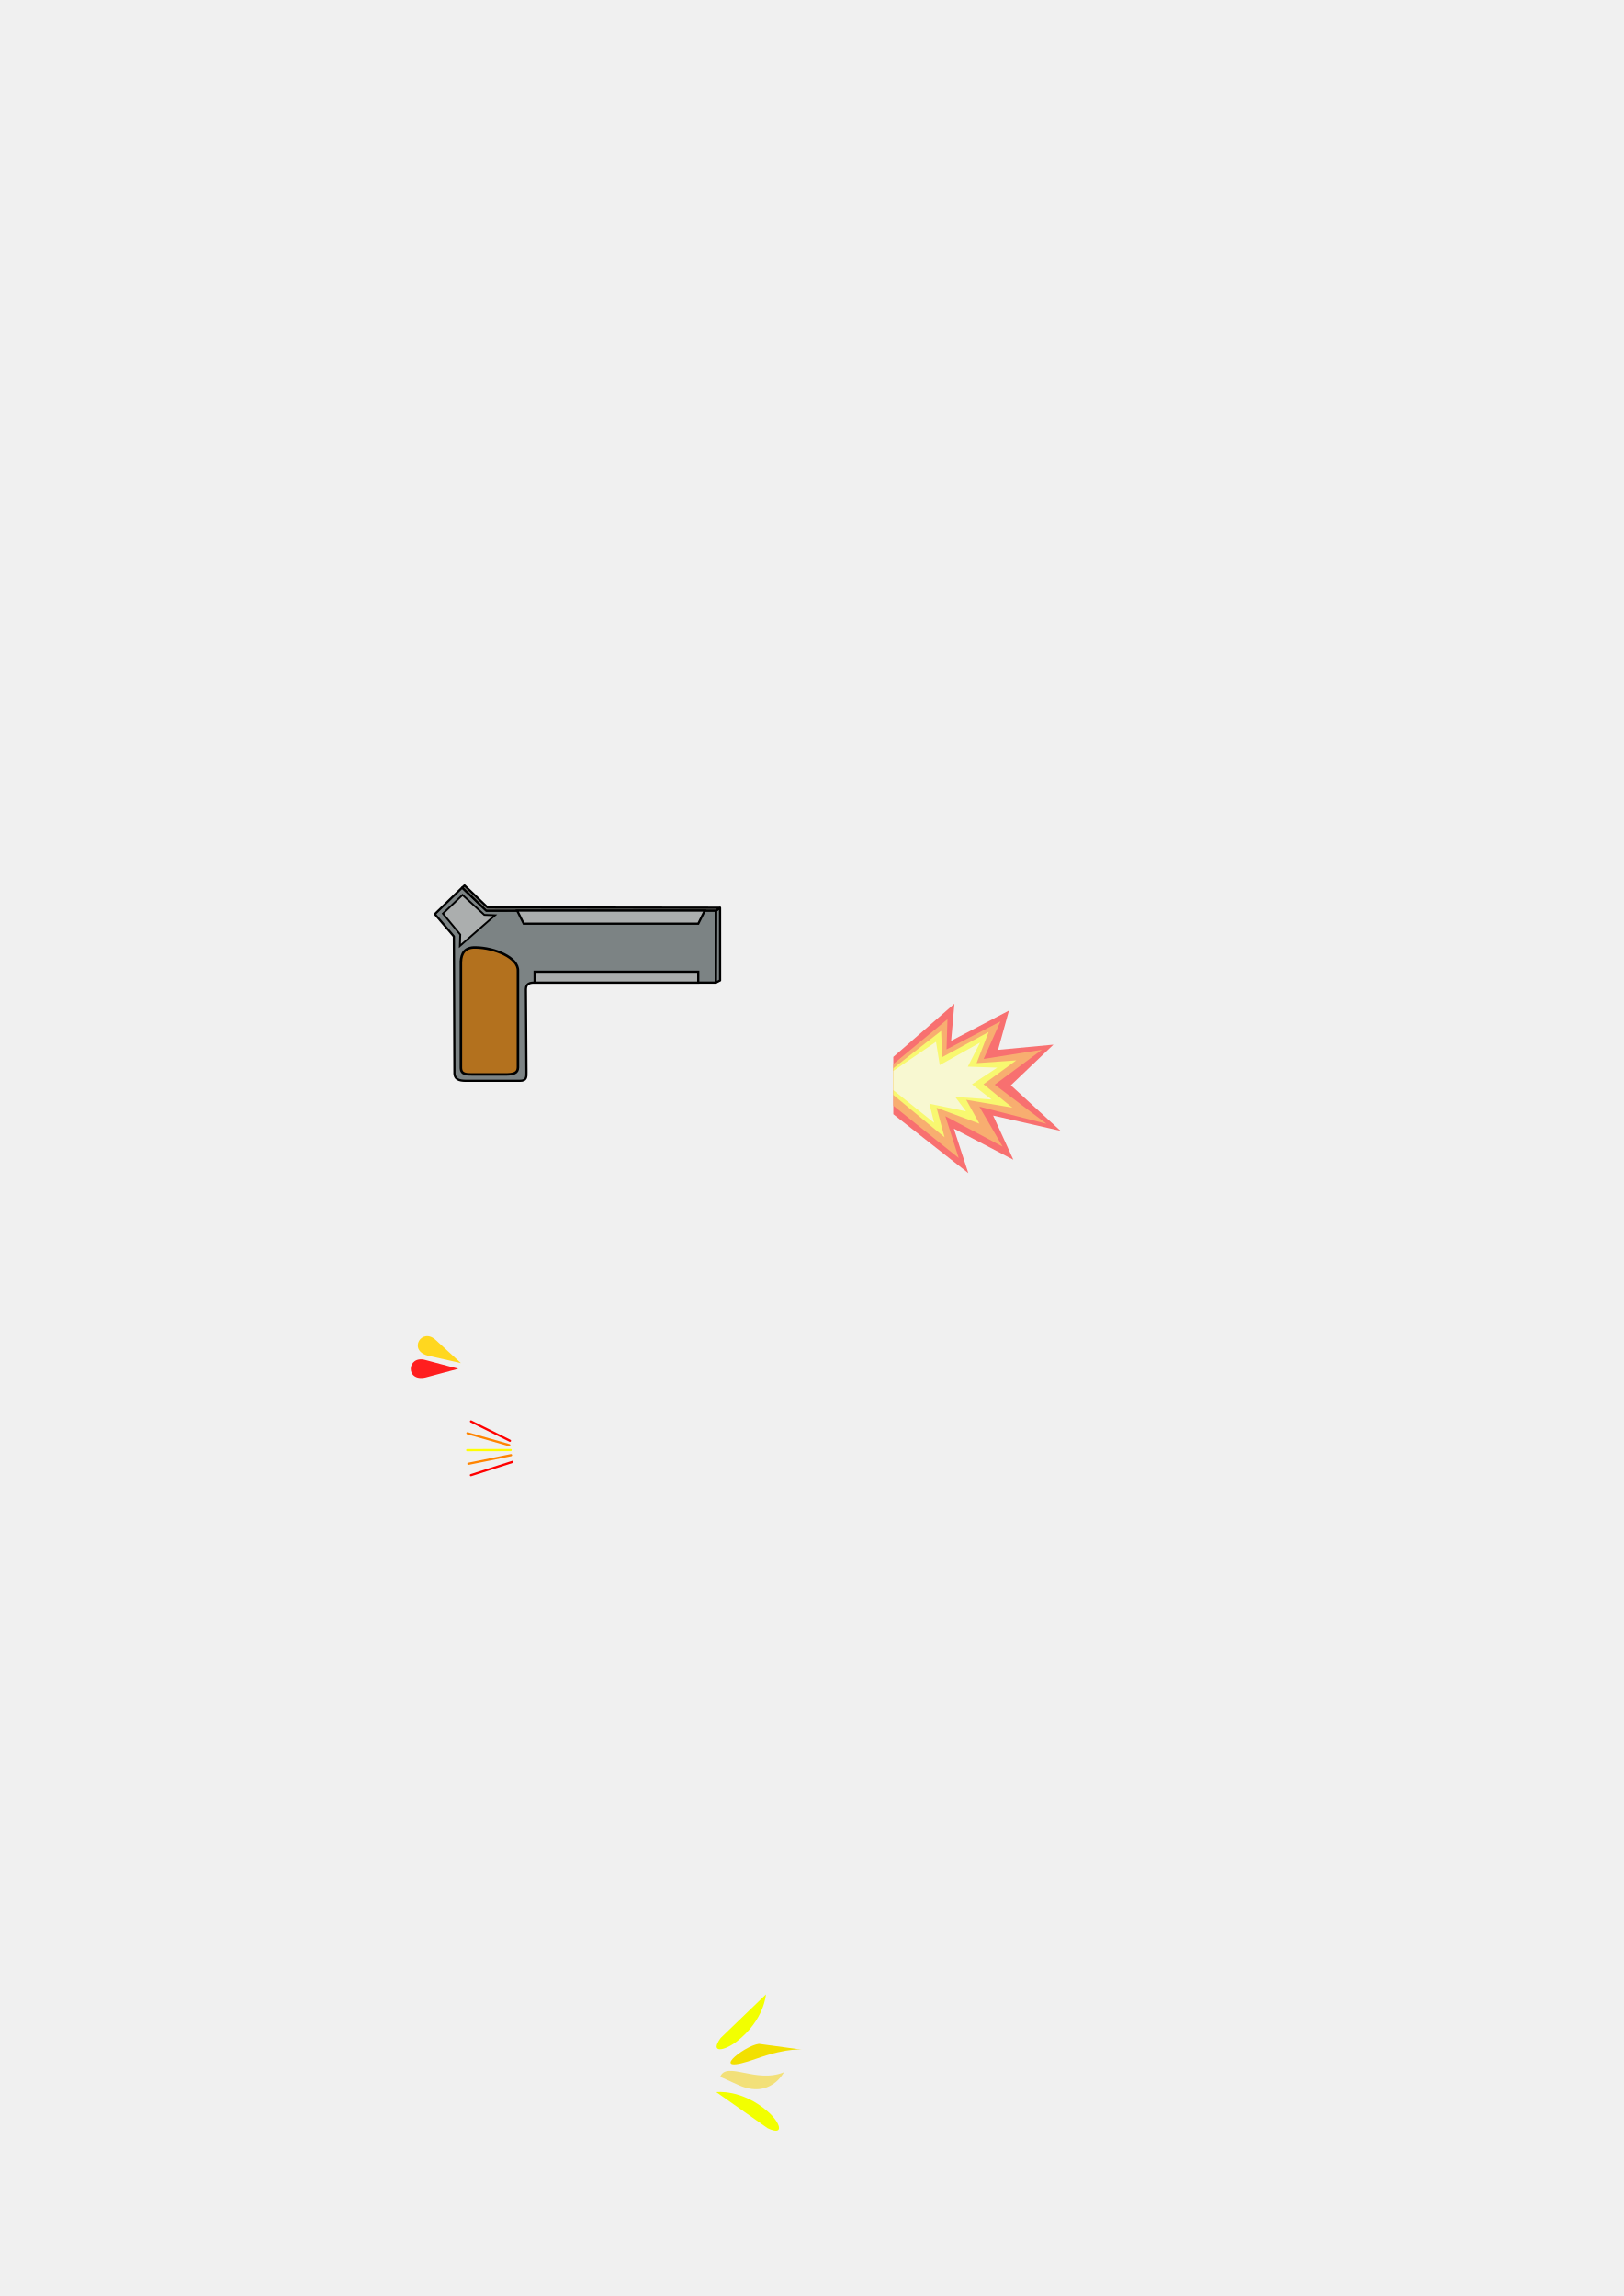
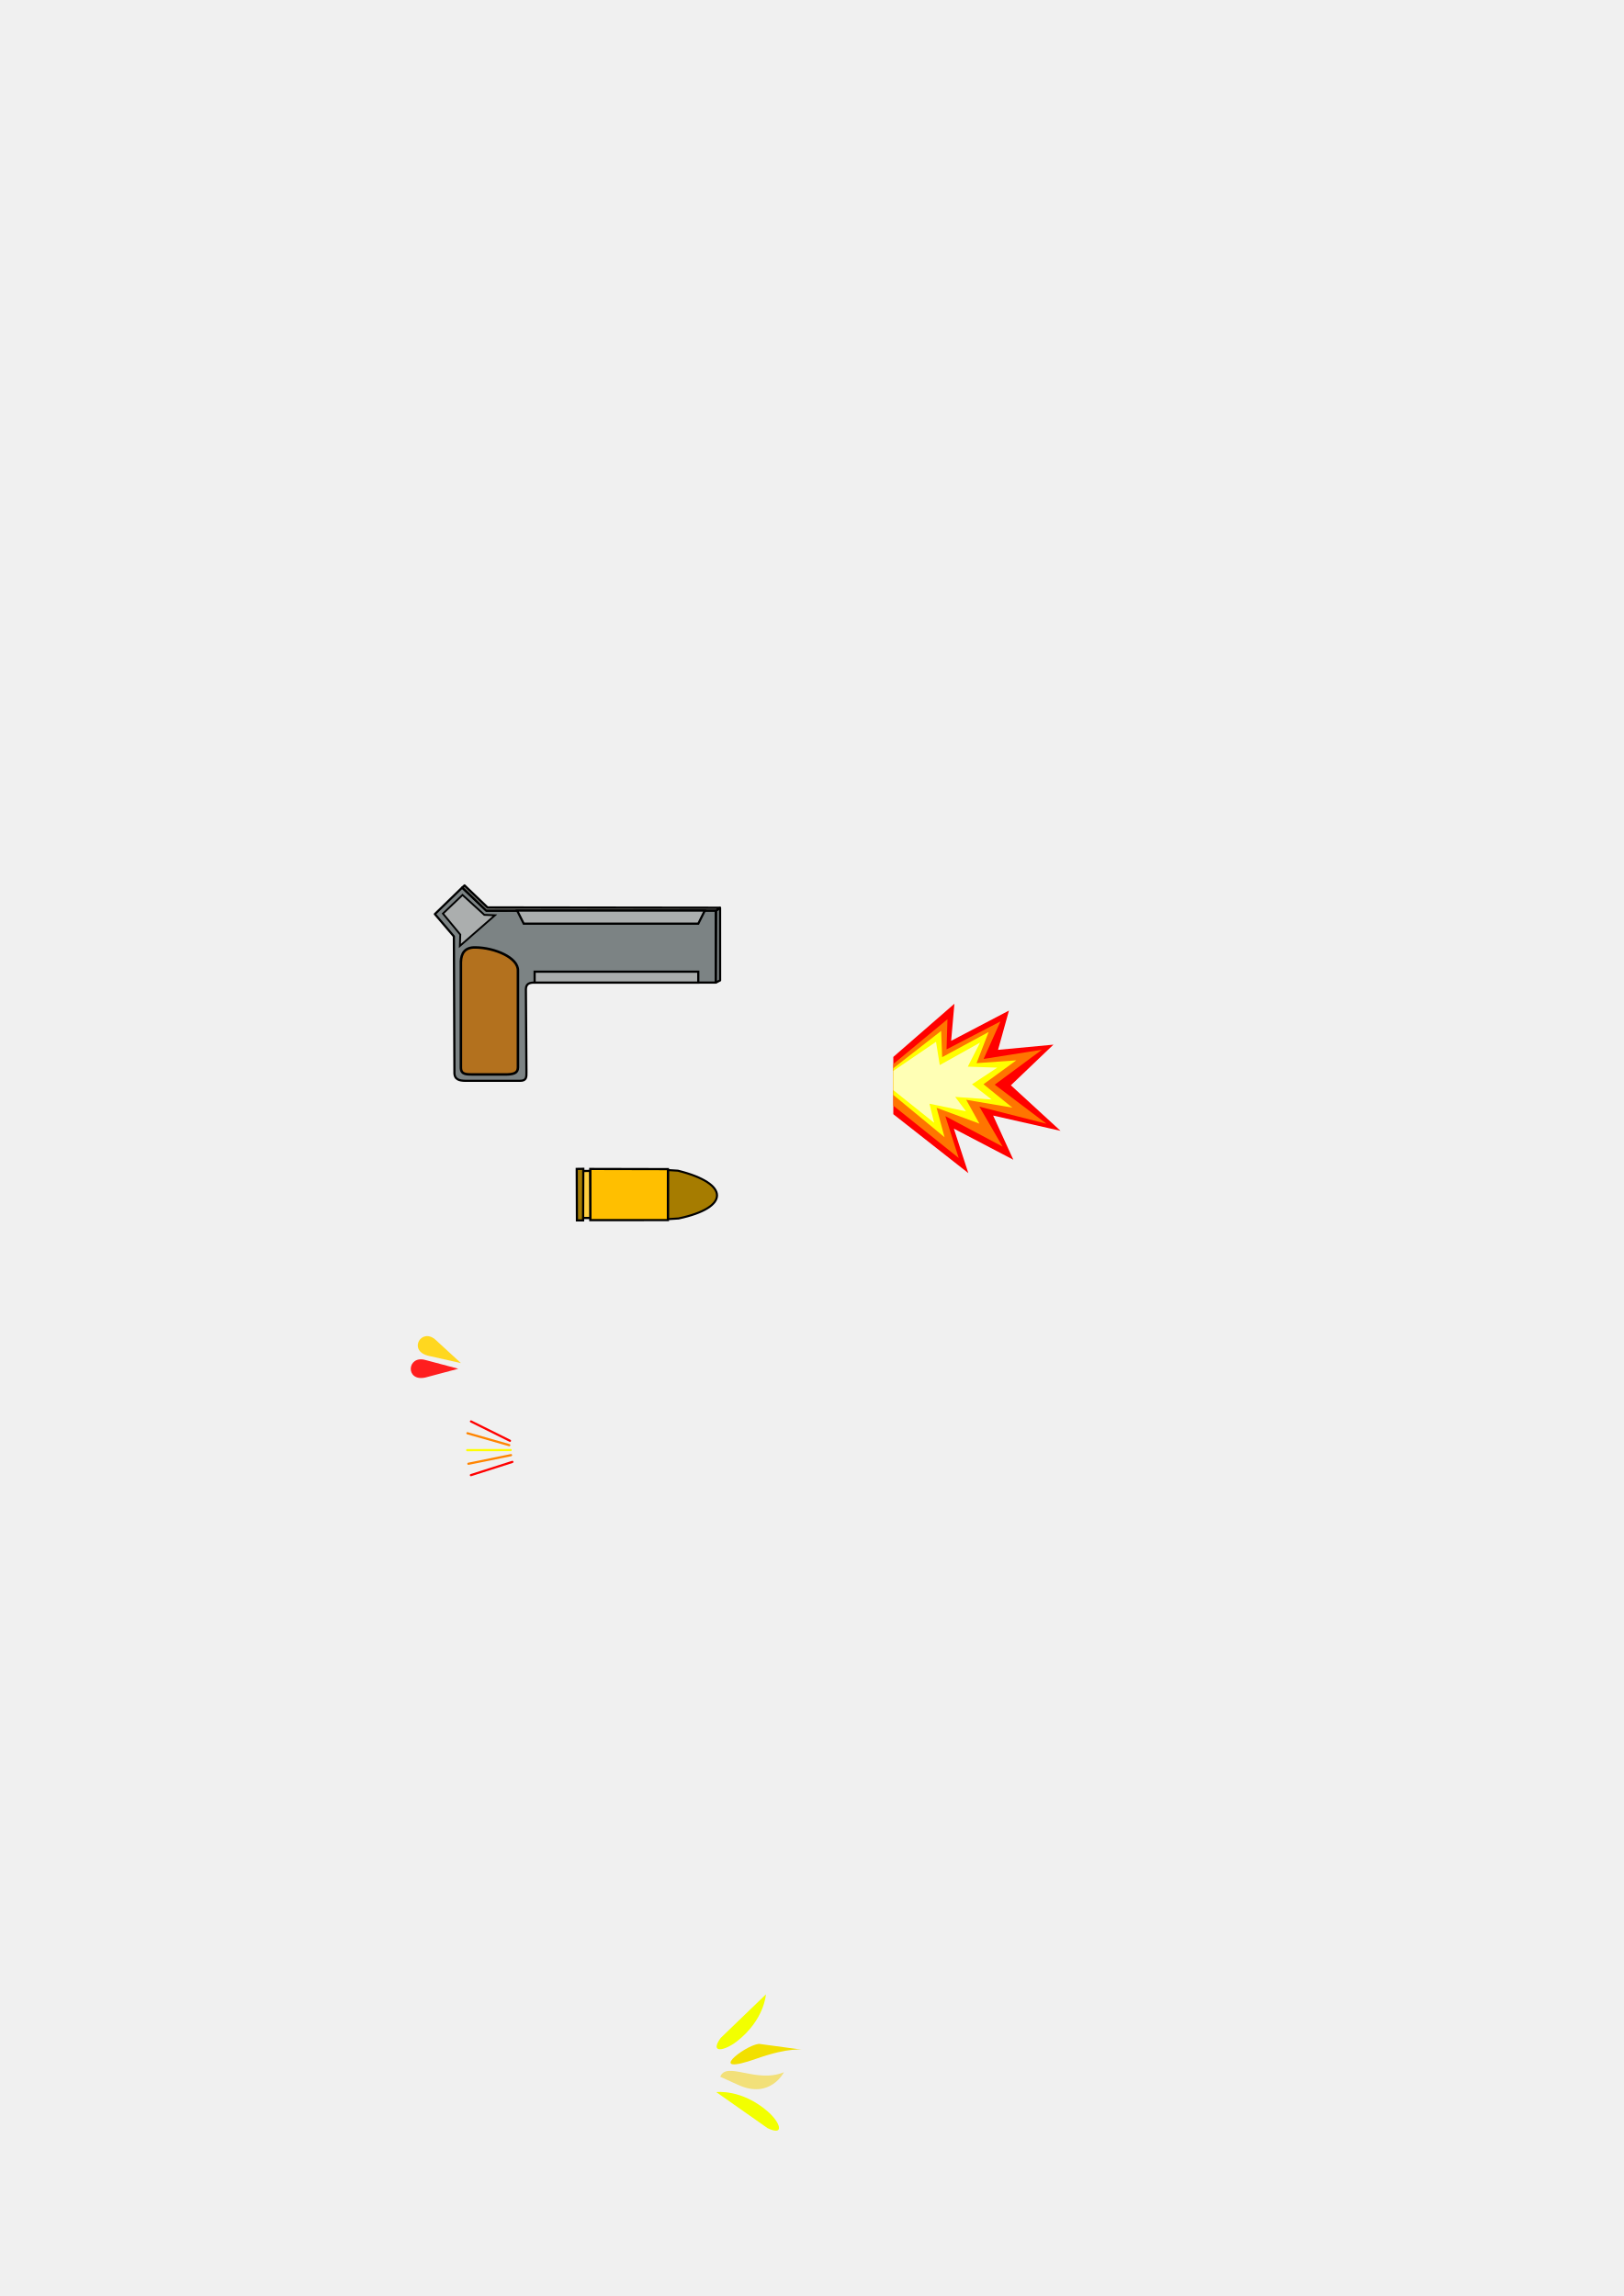
<svg xmlns="http://www.w3.org/2000/svg" width="744.094" height="1052.362" id="svg3082" version="1.1">
  <defs id="defs3084" />
  <g id="layer5" style="display:none">
    <rect style="opacity:0.979;fill:#000000;fill-opacity:1;stroke:#ffffff;stroke-width:8;stroke-linecap:round;stroke-linejoin:miter;stroke-miterlimit:4;stroke-opacity:1;stroke-dasharray:none;stroke-dashoffset:0" id="rect3801" width="147.25" height="121.75" x="363.25" y="436.612" />
  </g>
  <g id="layer1" style="display:inline">
    <path style="fill:#7c8384;fill-opacity:1;stroke:#000000;stroke-width:1px;stroke-linecap:round;stroke-linejoin:round;stroke-opacity:1" d="m 208,429.184 0.253,62.199 c -0.137,3.537 2.38,3.94 5,4 l 25,0 c 2.994,0.011 3.045,-1.598 3,-4 L 241,453.362 c 0.064,-2.689 1.947,-2.995 4,-3 l 83,0 0,-33 -105,0 -11.214,-10.536 -12.5,12.143 z" id="path3090" />
    <path style="fill:#7c8384;fill-opacity:1;stroke:#000000;stroke-width:1px;stroke-linecap:round;stroke-linejoin:round;stroke-opacity:1" d="m 328.214,417.29 1.775,-1.165 0.011,33.238 -1.905,0.968 z" id="path3103" />
    <path style="fill:#737470;fill-opacity:1;stroke:#000000;stroke-width:1px;stroke-linecap:round;stroke-linejoin:round;stroke-opacity:1" d="m 329.912,416.049 -106.502,-0.14 -10.525,-10.089 -1.056,0.991 10.999,10.595 105.452,-0.067 z" id="path3873" />
    <path style="fill:#ff1e1f;fill-opacity:1;stroke:none" d="m 195,623.362 15,4 -15,4 c -9.403,2.143 -8.608,-10.442 0,-8 z" id="path3919" />
    <path style="fill:#ffd71f;fill-opacity:1;stroke:none" d="m 199.804,614.276 11.43,10.505 -15.143,-3.419 c -9.324,-2.466 -2.778,-13.244 3.713,-7.086 z" id="path3919-1" />
    <path style="fill:none;stroke:#ffff00;stroke-width:1px;stroke-linecap:round;stroke-linejoin:miter;stroke-opacity:1" d="m 214.098,664.668 19.934,-0.044 0,0" id="path3939" />
    <path style="fill:none;stroke:#ff0000;stroke-width:1px;stroke-linecap:round;stroke-linejoin:miter;stroke-opacity:1" d="m 215.808,676.121 18.988,-6.066 0,0" id="path3939-7" />
    <path style="fill:none;stroke:#ff8400;stroke-width:1px;stroke-linecap:round;stroke-linejoin:miter;stroke-opacity:1" d="m 214.65,670.914 19.536,-3.961 0,0" id="path3939-4" />
    <path style="fill:none;stroke:#ff0000;stroke-width:1px;stroke-linecap:round;stroke-linejoin:miter;stroke-opacity:1" d="m 215.845,651.508 17.854,8.865 0,0" id="path3939-7-0" />
    <path style="fill:none;stroke:#ff8400;stroke-width:1px;stroke-linecap:round;stroke-linejoin:miter;stroke-opacity:1" d="m 214.215,656.919 19.169,5.467 0,0" id="path3939-4-9" />
  </g>
-   <g id="layer3" style="opacity:0.535;display:inline">
+   <g id="layer3" style="opacity:1;display:inline">
    <path style="fill:#ff0000;fill-opacity:1;stroke:none" d="m 409.378,484.437 28,-24.375 -1.5,17 26.5,-13.875 -5,18 25.375,-2.375 -19.5,18.625 22.75,20.875 -30.875,-7 9.25,20.25 -27.25,-14.25 6.625,20.375 -34.375,-27 z" id="path4014" />
    <path style="fill:#ff7500;fill-opacity:1;stroke:none" d="m 409.389,487.696 24.806,-20.548 -0.424,13.841 24.705,-12.822 -7.706,17.192 26.731,-4.224 -21.642,16.021 23.707,17.904 -30.745,-7.832 10.638,18.325 -26.23,-13.97 6.114,19.166 -29.975,-23.975 z" id="path4014-4" />
    <path style="fill:#ffff00;fill-opacity:1;stroke:none" d="m 409.382,489.625 21.914,-17.108 0.472,12.018 21.294,-11.521 -5.537,14.274 18.207,-1.285 -15.015,10.957 13.222,10.723 -21.149,-3.59 6.033,10.915 -19.607,-7.253 3.639,13.483 -23.496,-19.384 z" id="path4014-4-8" />
    <path style="fill:#ffffb5;fill-opacity:1;stroke:none" d="m 409.377,490.834 19.574,-13.323 1.715,10.657 18.464,-10.299 -5.614,11.032 13.49,0.449 -11.566,7.642 9.024,6.974 -16.735,-1.211 4.971,6.612 -16.749,-3.475 2.121,8.712 -18.675,-14.925 z" id="path4014-4-8-8" />
  </g>
  <g id="layer6" style="display:inline">
    <path style="fill:#f2ff00;fill-opacity:1;stroke:none" d="m 330.25,934.112 20.75,-20 c 0,0 -0.656,11.644 -13.25,21.5 -5.75,4.5 -12.75,5.75 -7.5,-1.5 z" id="path3876" />
    <path style="fill:#f2e000;fill-opacity:1;stroke:none" d="m 347.801,936.784 20.25,2.75 c 0,0 -6.175,-1.339 -21.25,4 -24,8.5 -5.75,-6 1,-6.75 z" id="path3876-4" />
    <path style="fill:#f2e079;fill-opacity:1;stroke:none" d="m 330.063,951.884 c 2.864,-7.364 16.341,3.159 29.181,-2.073 0,0 -6.242,12.437 -20.816,5.852 z" id="path3876-4-8" />
    <path style="fill:#f2ff00;fill-opacity:1;stroke:none" d="M 351.833,975.478 328.253,958.909 c 0,0 11.556,-1.57 23.627,8.921 5.511,4.79 8.069,11.424 -0.047,7.648 z" id="path3876-8" />
  </g>
  <g id="layer2" style="display:inline">
    <path style="fill:#abaeae;fill-opacity:1;stroke:#000000;stroke-width:1px;stroke-linecap:butt;stroke-linejoin:miter;stroke-opacity:1" d="m 237,417.362 3,6 80,0 3,-6 z" id="path3095" />
    <path style="fill:#abaeae;fill-opacity:1;stroke:#000000;stroke-width:0.839px;stroke-linecap:butt;stroke-linejoin:miter;stroke-opacity:1" d="m 202.992,418.736 7.938,9.619 -0.182,5.218 16.073,-14.053 -4.865,-0.2 -9.999,-9.128 z" id="path3097" />
    <path style="fill:#b3711e;fill-opacity:1;stroke:#000000;stroke-width:1.146px;stroke-linecap:butt;stroke-linejoin:miter;stroke-opacity:1" d="m 211.214,440.788 0,48.517 c 0.007,3.529 2.946,3.092 6.224,3.164 l 13.693,0 c 4.315,0.042 6.159,-0.608 6.224,-3.164 l 0,-44.298 c 0.295,-6.142 -10.805,-10.627 -19.316,-10.754 -5.106,-0.192 -6.667,2.816 -6.824,6.535 z" id="path3099" />
    <path style="fill:#abaeae;fill-opacity:1;stroke:#000000;stroke-width:1px;stroke-linecap:butt;stroke-linejoin:miter;stroke-opacity:1" d="m 245,450.362 0,-5 75,0 0,5 z" id="path3101" />
+     <path style="fill:#a67c00;fill-opacity:1;stroke:#000000;stroke-width:0.938px;stroke-linecap:butt;stroke-linejoin:miter;stroke-opacity:1" d="m 306.113,536.295 -0.032,22.495 4.896,-0.315 c 23.482,-4.964 23.585,-15.958 -0.297,-21.897 z" id="path3021" />
+     <path style="fill:#ffbf00;fill-opacity:1;stroke:#000000;stroke-width:1px;stroke-linecap:butt;stroke-linejoin:miter;stroke-opacity:1" d="m 306.091,535.862 -35.591,-0.078 0.018,23.454 35.558,-0.011 z" id="path3797" />
+     <path style="fill:#ffcf40;fill-opacity:1;stroke:#000000;stroke-width:1px;stroke-linecap:butt;stroke-linejoin:miter;stroke-opacity:1" d="m 270.419,536.672 -3.315,0.044 0.088,21.546 3.315,0 z" id="path3801" />
+     <path style="fill:#a67c00;fill-opacity:1;stroke:#000000;stroke-width:1px;stroke-linecap:butt;stroke-linejoin:miter;stroke-opacity:1" d="m 267.305,535.721 -3.005,0.044 0.088,23.589 2.828,0 z" id="path3809" />
  </g>
+   <g id="layer4" />
</svg>
